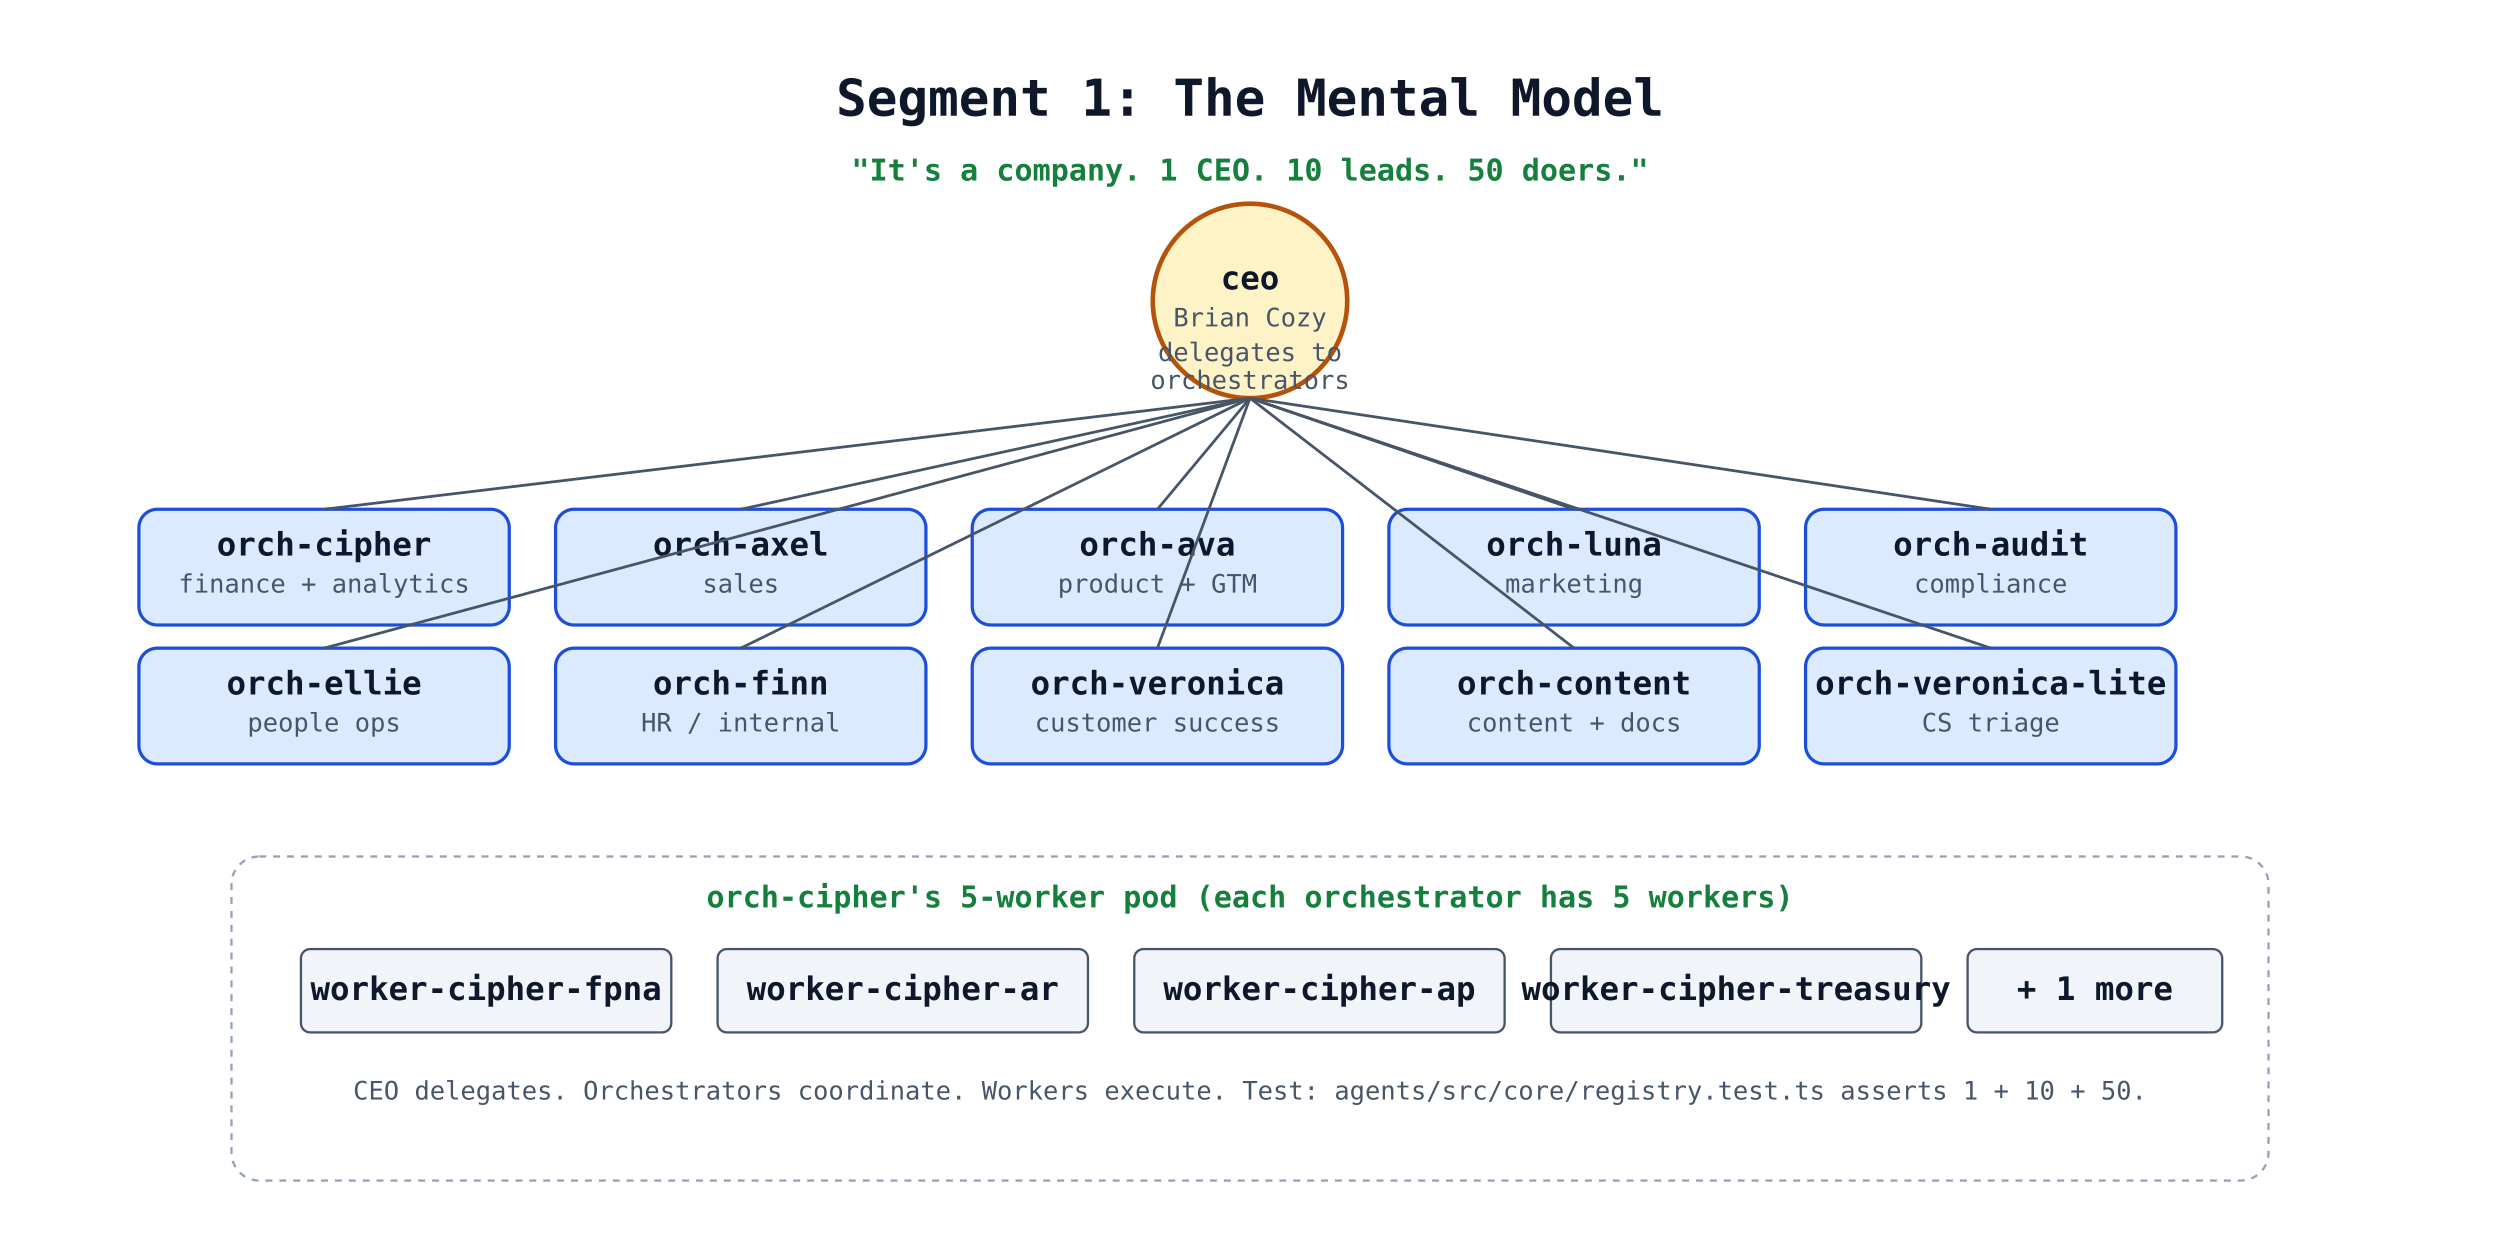
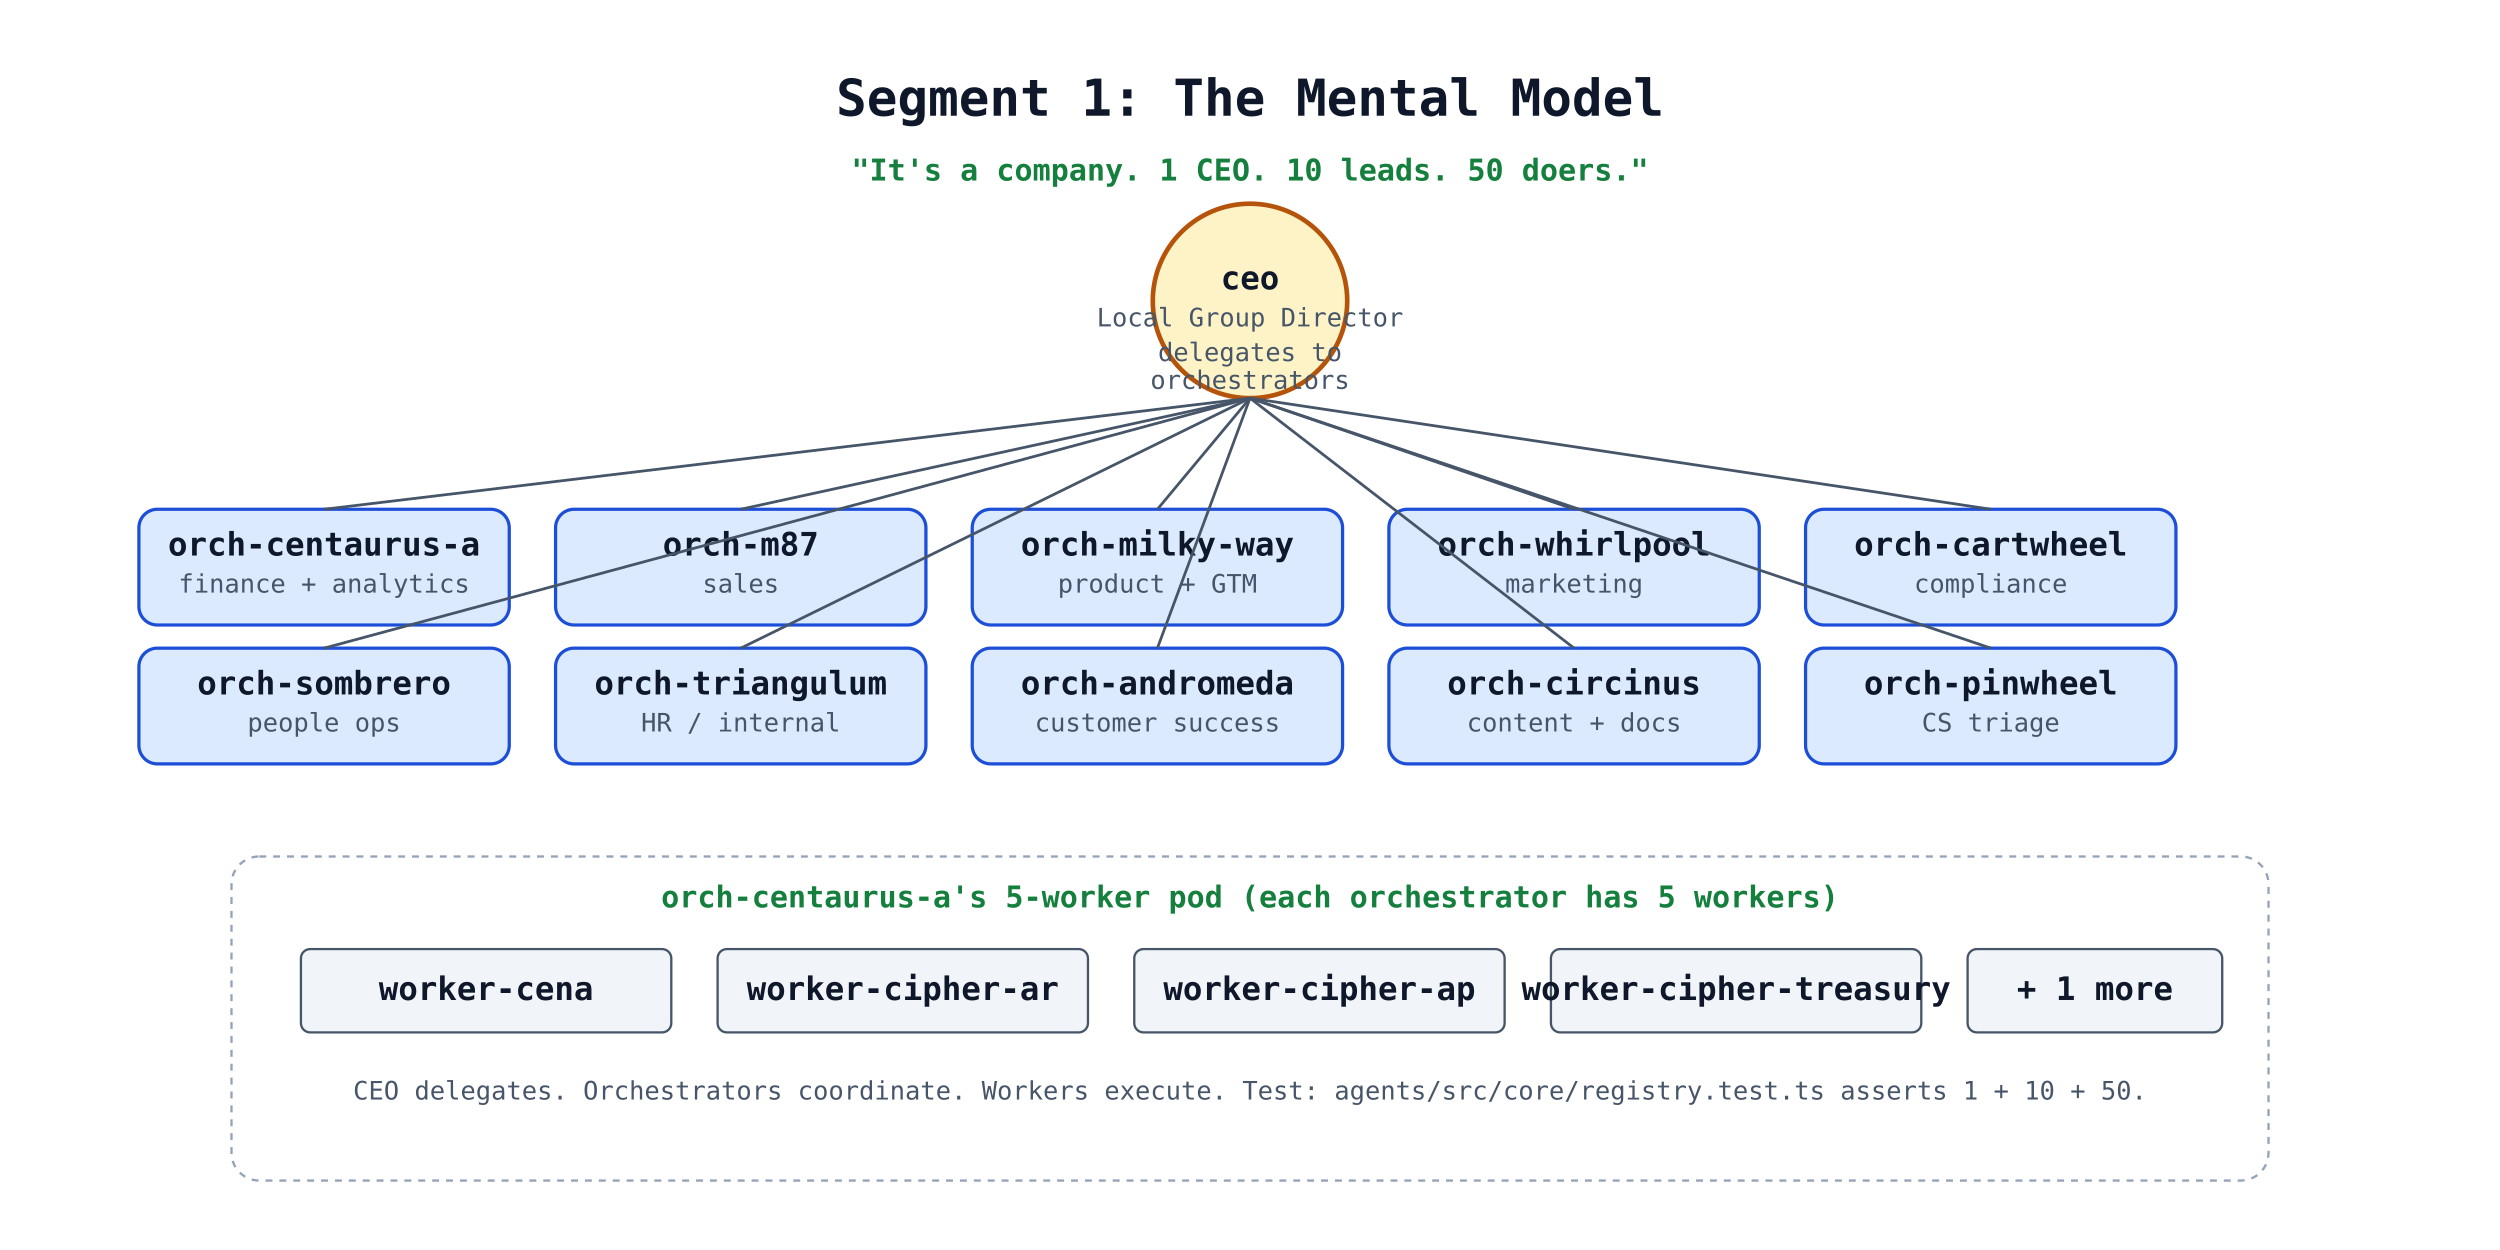
<svg xmlns="http://www.w3.org/2000/svg" viewBox="0 0 1080 540" font-family="ui-monospace, SFMono-Regular, Menlo, Consolas, monospace" font-size="14">
  <style>
    .ceo { fill: #fef3c7; stroke: #b45309; stroke-width: 2; rx: 50; ry: 50; }
    .orch { fill: #dbeafe; stroke: #1d4ed8; stroke-width: 1.4; rx: 8; ry: 8; }
    .worker { fill: #f1f5f9; stroke: #475569; stroke-width: 1; rx: 4; ry: 4; }
    .pod { fill: none; stroke: #94a3b8; stroke-width: 1; stroke-dasharray: 3 3; rx: 12; ry: 12; }
    .title { fill: #0f172a; font-weight: 700; }
    .h { fill: #0f172a; font-weight: 700; font-size: 22px; }
    .sub { fill: #475569; font-size: 11px; }
    .label { fill: #15803d; font-weight: 700; font-size: 13px; }
    .edge { stroke: #475569; stroke-width: 1.2; fill: none; }
    text { fill: #0f172a; }
  </style>
  <text x="540" y="50" text-anchor="middle" class="h">Segment 1: The Mental Model</text>
  <text x="540" y="78" text-anchor="middle" class="label">"It's a company. 1 CEO. 10 leads. 50 doers."</text>
  <circle cx="540" cy="130" r="42" class="ceo" />
  <text x="540" y="125" text-anchor="middle" class="title">ceo</text>
-   <text x="540" y="141" text-anchor="middle" class="sub">Brian Cozy</text>
+   <text x="540" y="141" text-anchor="middle" class="sub">Local Group Director</text>
  <text x="540" y="156" text-anchor="middle" class="sub">delegates to</text>
  <text x="540" y="168" text-anchor="middle" class="sub">orchestrators</text>
  <g>
    <rect x="60" y="220" width="160" height="50" class="orch" />
-     <text x="140" y="240" text-anchor="middle" class="title">orch-cipher</text>
+     <text x="140" y="240" text-anchor="middle" class="title">orch-centaurus-a</text>
    <text x="140" y="256" text-anchor="middle" class="sub">finance + analytics</text>
    <rect x="240" y="220" width="160" height="50" class="orch" />
-     <text x="320" y="240" text-anchor="middle" class="title">orch-axel</text>
+     <text x="320" y="240" text-anchor="middle" class="title">orch-m87</text>
    <text x="320" y="256" text-anchor="middle" class="sub">sales</text>
    <rect x="420" y="220" width="160" height="50" class="orch" />
-     <text x="500" y="240" text-anchor="middle" class="title">orch-ava</text>
+     <text x="500" y="240" text-anchor="middle" class="title">orch-milky-way</text>
    <text x="500" y="256" text-anchor="middle" class="sub">product + GTM</text>
    <rect x="600" y="220" width="160" height="50" class="orch" />
-     <text x="680" y="240" text-anchor="middle" class="title">orch-luna</text>
+     <text x="680" y="240" text-anchor="middle" class="title">orch-whirlpool</text>
    <text x="680" y="256" text-anchor="middle" class="sub">marketing</text>
    <rect x="780" y="220" width="160" height="50" class="orch" />
-     <text x="860" y="240" text-anchor="middle" class="title">orch-audit</text>
+     <text x="860" y="240" text-anchor="middle" class="title">orch-cartwheel</text>
    <text x="860" y="256" text-anchor="middle" class="sub">compliance</text>
  </g>
  <g>
    <rect x="60" y="280" width="160" height="50" class="orch" />
-     <text x="140" y="300" text-anchor="middle" class="title">orch-ellie</text>
+     <text x="140" y="300" text-anchor="middle" class="title">orch-sombrero</text>
    <text x="140" y="316" text-anchor="middle" class="sub">people ops</text>
    <rect x="240" y="280" width="160" height="50" class="orch" />
-     <text x="320" y="300" text-anchor="middle" class="title">orch-finn</text>
+     <text x="320" y="300" text-anchor="middle" class="title">orch-triangulum</text>
    <text x="320" y="316" text-anchor="middle" class="sub">HR / internal</text>
    <rect x="420" y="280" width="160" height="50" class="orch" />
-     <text x="500" y="300" text-anchor="middle" class="title">orch-veronica</text>
+     <text x="500" y="300" text-anchor="middle" class="title">orch-andromeda</text>
    <text x="500" y="316" text-anchor="middle" class="sub">customer success</text>
    <rect x="600" y="280" width="160" height="50" class="orch" />
-     <text x="680" y="300" text-anchor="middle" class="title">orch-content</text>
+     <text x="680" y="300" text-anchor="middle" class="title">orch-circinus</text>
    <text x="680" y="316" text-anchor="middle" class="sub">content + docs</text>
    <rect x="780" y="280" width="160" height="50" class="orch" />
-     <text x="860" y="300" text-anchor="middle" class="title">orch-veronica-lite</text>
+     <text x="860" y="300" text-anchor="middle" class="title">orch-pinwheel</text>
    <text x="860" y="316" text-anchor="middle" class="sub">CS triage</text>
  </g>
  <path d="M 540 172 L 140 220" class="edge" />
  <path d="M 540 172 L 320 220" class="edge" />
  <path d="M 540 172 L 500 220" class="edge" />
  <path d="M 540 172 L 680 220" class="edge" />
  <path d="M 540 172 L 860 220" class="edge" />
  <path d="M 540 172 L 140 280" class="edge" />
  <path d="M 540 172 L 320 280" class="edge" />
  <path d="M 540 172 L 500 280" class="edge" />
  <path d="M 540 172 L 680 280" class="edge" />
  <path d="M 540 172 L 860 280" class="edge" />
  <rect x="100" y="370" width="880" height="140" class="pod" />
-   <text x="540" y="392" text-anchor="middle" class="label">orch-cipher's 5-worker pod (each orchestrator has 5 workers)</text>
+   <text x="540" y="392" text-anchor="middle" class="label">orch-centaurus-a's 5-worker pod (each orchestrator has 5 workers)</text>
  <rect x="130" y="410" width="160" height="36" class="worker" />
-   <text x="210" y="432" text-anchor="middle" class="title">worker-cipher-fpna</text>
+   <text x="210" y="432" text-anchor="middle" class="title">worker-cena</text>
  <rect x="310" y="410" width="160" height="36" class="worker" />
  <text x="390" y="432" text-anchor="middle" class="title">worker-cipher-ar</text>
  <rect x="490" y="410" width="160" height="36" class="worker" />
  <text x="570" y="432" text-anchor="middle" class="title">worker-cipher-ap</text>
  <rect x="670" y="410" width="160" height="36" class="worker" />
  <text x="750" y="432" text-anchor="middle" class="title">worker-cipher-treasury</text>
  <rect x="850" y="410" width="110" height="36" class="worker" />
  <text x="905" y="432" text-anchor="middle" class="title">+ 1 more</text>
  <text x="540" y="475" text-anchor="middle" class="sub">CEO delegates. Orchestrators coordinate. Workers execute. Test: agents/src/core/registry.test.ts asserts 1 + 10 + 50.</text>
</svg>
